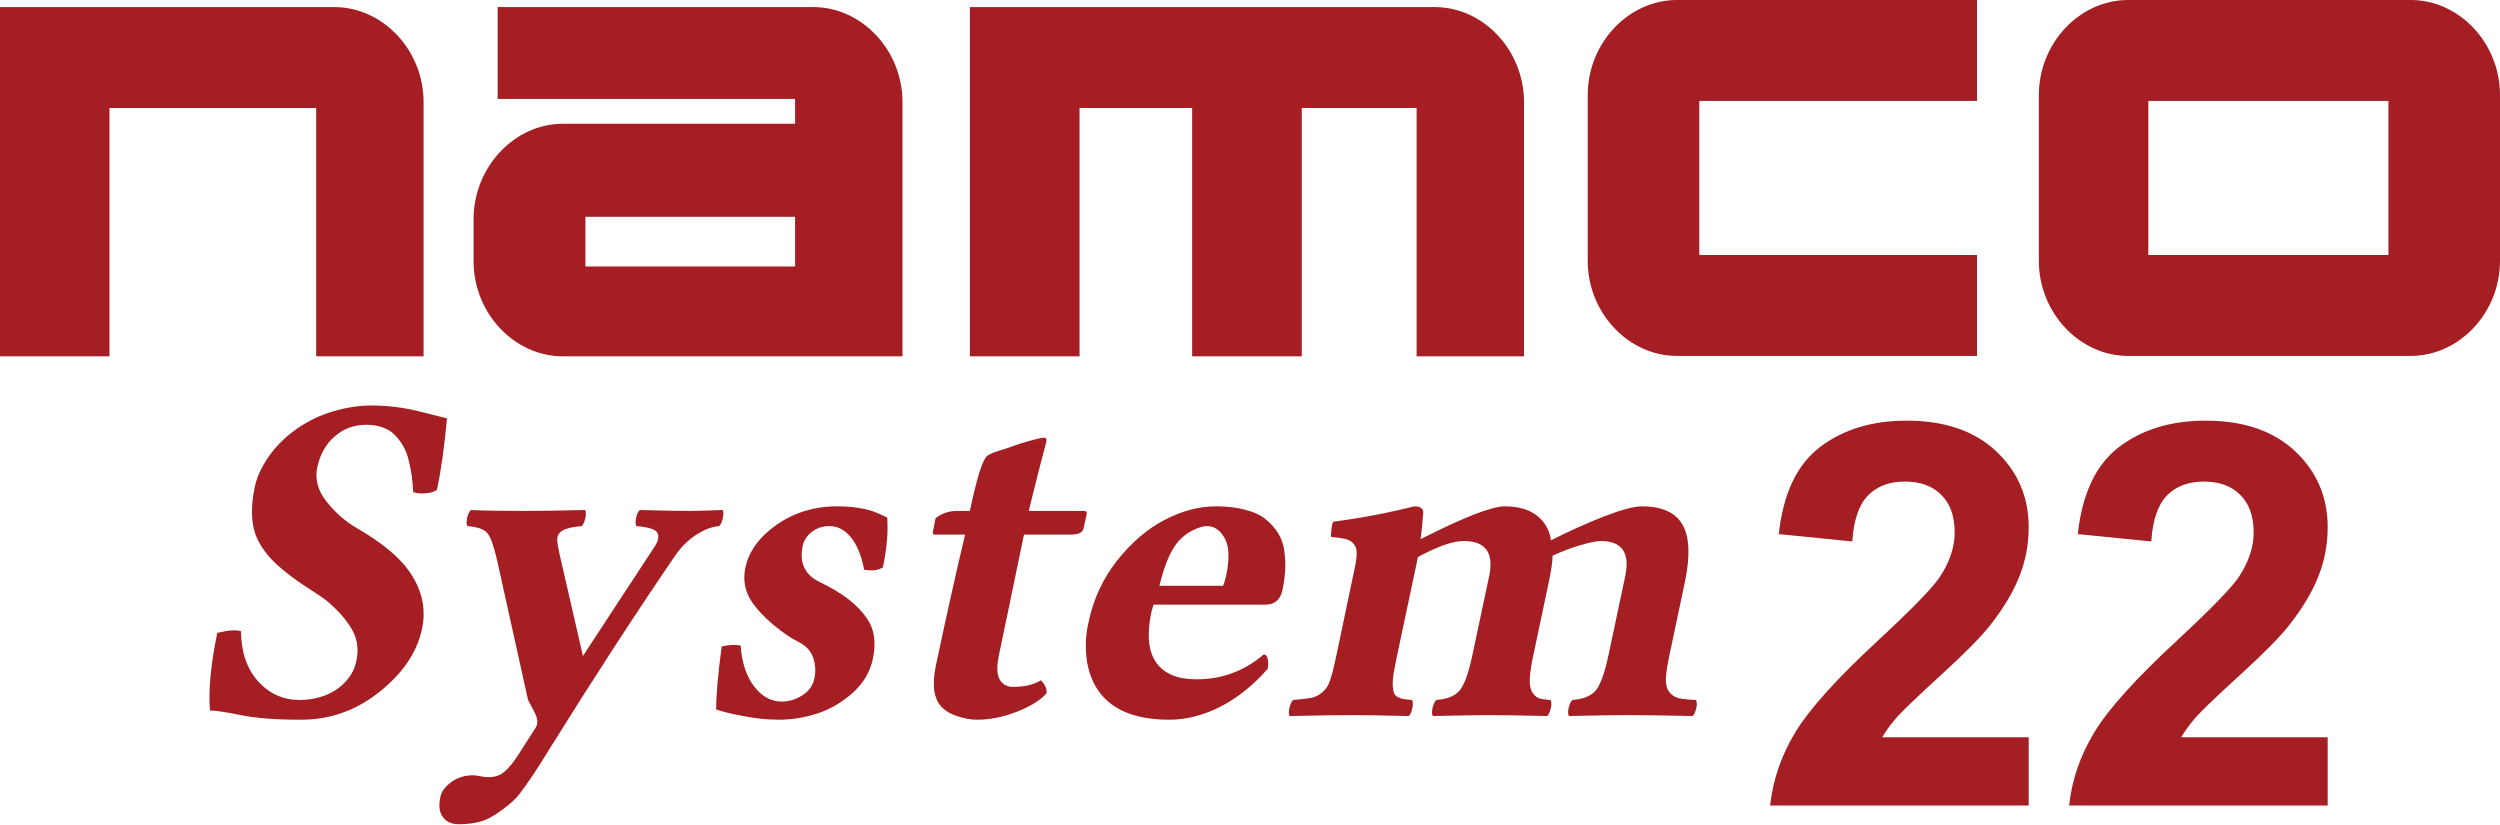
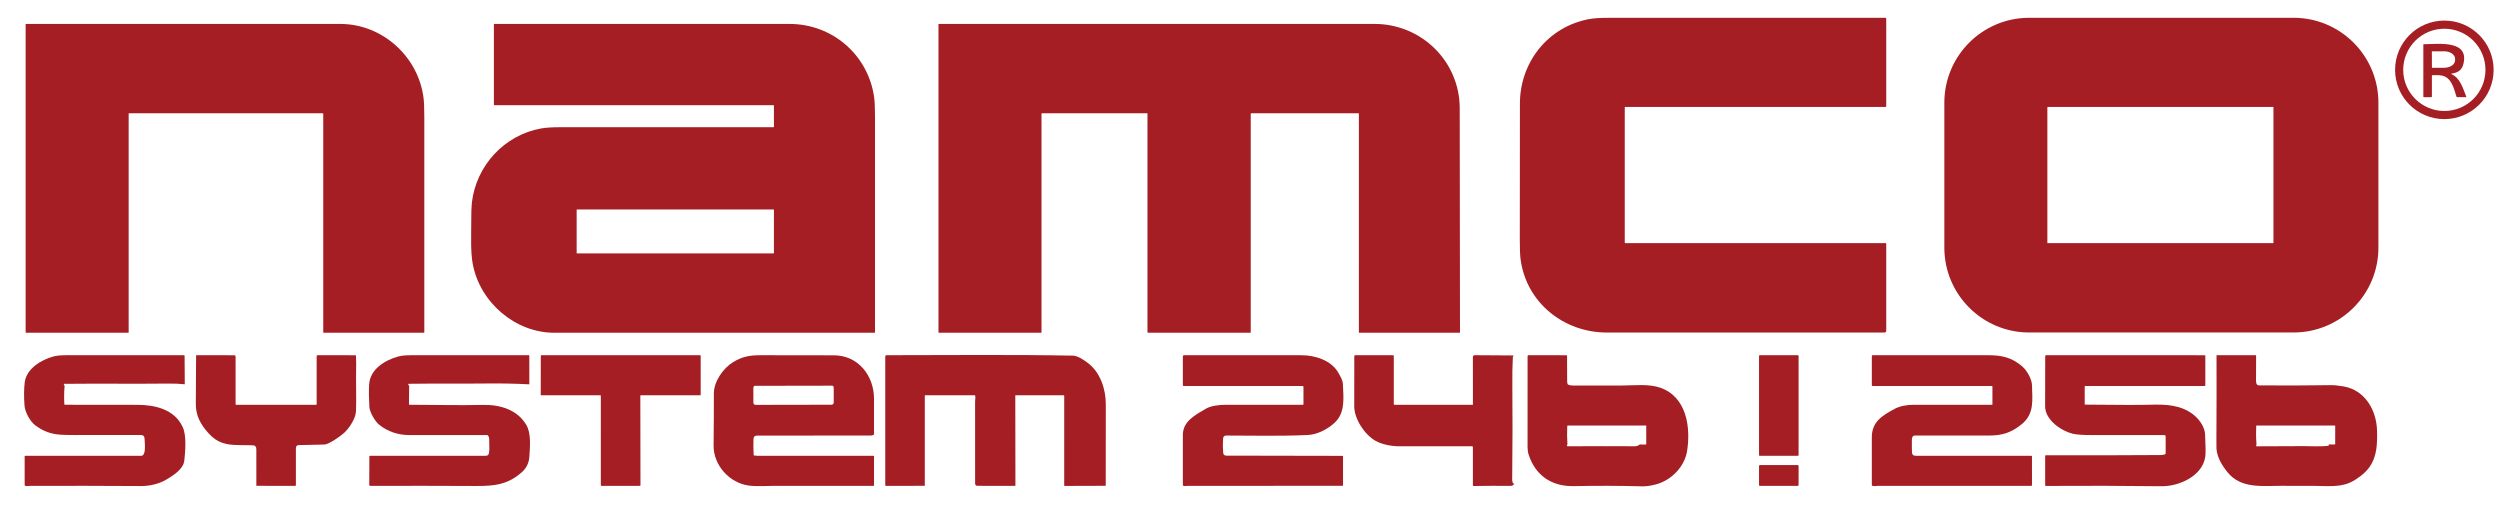
- <svg xmlns="http://www.w3.org/2000/svg" height="197.823" width="600.032">
-   <g fill="#a51e23">
-     <g stroke-width="2.5">
-       <path d="M486.912 176.953v16.378h-62.06q1.009-9.287 6.05-17.57 5.04-8.346 19.909-22.089 11.97-11.106 14.68-15.06 3.654-5.459 3.654-10.793 0-5.898-3.213-9.036-3.15-3.2-8.758-3.2-5.544 0-8.82 3.326-3.277 3.325-3.78 11.044l-17.642-1.757q1.575-14.558 9.892-20.896 8.316-6.338 20.791-6.338 13.672 0 21.485 7.342 7.812 7.342 7.812 18.26 0 6.212-2.268 11.86-2.205 5.585-7.056 11.734-3.214 4.08-11.593 11.735-8.38 7.655-10.648 10.165-2.205 2.51-3.591 4.895zM558.675 176.953v16.378h-62.06q1.008-9.287 6.049-17.57 5.04-8.346 19.909-22.089 11.97-11.106 14.68-15.06 3.654-5.459 3.654-10.793 0-5.898-3.213-9.036-3.15-3.2-8.758-3.2-5.544 0-8.82 3.326-3.276 3.325-3.78 11.044l-17.642-1.757q1.575-14.558 9.892-20.896 8.317-6.338 20.791-6.338 13.672 0 21.485 7.342 7.813 7.342 7.813 18.26 0 6.212-2.269 11.86-2.205 5.585-7.056 11.734-3.213 4.08-11.593 11.735-8.38 7.655-10.648 10.165-2.205 2.51-3.591 4.895z" />
-     </g>
-     <g stroke-width="2.5">
-       <path d="M107.281 100.413q-.931 10.308-2.411 17.144-.658.496-1.754.717-1.096.165-2.137.165-1.041-.055-1.809-.33-.11-2.15-.329-3.804-.219-1.654-.712-3.639-.438-2.04-1.26-3.418-.768-1.433-1.973-2.7-1.151-1.269-2.96-1.93-1.753-.662-4.055-.662-4.33 0-7.508 2.757-3.179 2.7-4.22 7.442-.932 4.3 2.247 8.269 3.178 3.97 7.18 6.285Q94.73 132 98.347 137.293q4.44 6.505 2.96 13.562-1.864 8.875-10.961 15.766-8.111 6.174-18.25 6.12-8.878 0-14.303-1.103-5.371-1.103-7.399-1.103-.603-7.222 1.754-18.633 4.055-.992 5.7-.386.054 7.497 4.11 12.018 4.055 4.465 9.92 4.465 3.397 0 6.302-1.157 2.904-1.158 4.822-3.308 1.973-2.15 2.521-4.906.932-4.3-1.15-7.718-2.028-3.418-5.974-6.726-.987-.827-4.878-3.308-3.836-2.48-6.795-5.126-2.96-2.647-4.659-5.789-2.63-4.961-.931-13.065.548-2.646 2.082-5.292 1.535-2.702 3.617-4.907 2.083-2.205 4.604-3.914 3.89-2.701 8.604-4.08 4.768-1.378 8.933-1.378 6.193 0 11.947 1.489 5.81 1.488 6.357 1.599zM124.654 190.602q-1.26 1.654-3.672 3.418-2.357 1.819-4.33 2.7-2.63 1.103-6.63 1.103-2.686 0-3.947-2.04-.986-1.598-.383-4.52.383-1.874 2.576-3.528 2.247-1.654 5.26-1.654.713 0 1.7.22 1.04.221 2.137.221 2.192 0 3.727-1.323 1.534-1.268 3.397-4.19l4.001-6.229q.384-.606.438-1.213.11-.551-.11-1.323-.218-.717-.492-1.213-.22-.496-.768-1.488t-.822-1.544l-7.398-33.407q-1.206-5.292-2.357-6.615-1.096-1.379-4.768-1.71-.383-.496-.11-1.929.33-1.433.933-1.93 4.439.221 12.44.221 6.631 0 14.961-.22.22.44.165 1.157 0 .717-.33 1.544-.273.827-.657 1.158-3.343.275-4.658 1.102-1.315.827-1.206 2.315.11 1.489.658 3.804l5.425 23.595q.055.276.055.441l.11-.22 17.098-26.076q.768-1.158.877-2.04.11-.882-.219-1.378-.329-.496-1.206-.827-.876-.33-1.698-.44-.823-.166-2.083-.276-.384-.497-.11-1.93.274-1.433.932-1.93 8.275.221 11.838.221 2.356 0 8-.22.384.496.056 1.93-.274 1.377-.877 1.929-2.028.165-4.11 1.267-2.083 1.103-3.672 2.591-1.59 1.489-2.795 3.253-14.194 20.783-30.306 46.638-4.166 6.836-7.07 10.585zM173.21 155.155q2.575-.607 4.548-.221.439 6.12 3.234 9.813 2.795 3.638 6.686 3.638 2.52 0 4.877-1.488 2.411-1.544 2.905-4.08.548-2.48-.274-4.906-.822-2.48-3.563-3.859-2.575-1.268-5.863-3.97-3.289-2.756-5.152-5.402-2.685-3.859-1.699-8.49 1.041-4.906 5.645-8.82 6.96-5.843 16.386-5.843 2.905 0 5.206.385 2.302.386 3.563.882 1.26.442 3.233 1.434.384 5.237-1.041 11.963-1.7 1.047-4.494.55-.987-5.126-3.179-7.772-2.192-2.701-5.151-2.701-2.412 0-4.22 1.378-1.754 1.378-2.192 3.363-1.316 6.174 4.22 8.765 7.946 3.804 11.234 8.71 2.63 3.859 1.37 9.703-.986 4.63-4.822 8.103-3.837 3.418-8.495 4.962-4.603 1.488-9.207 1.488-4.165 0-8.604-.882-4.439-.827-6.467-1.598-.055-4.741 1.316-15.105zM229.657 122.63h3.124q2.411-11.412 4-13.066.439-.441 1.535-.882 1.096-.441 2.685-.882 1.59-.496 2.247-.772 1.48-.551 4.056-1.268 2.575-.717 3.178-.717.877 0 .658.993-1.425 5.237-3.288 12.79l-.932 3.803h13.153q.438 0 .603.165.219.166.164.497l-.767 3.528q-.329 1.488-3.014 1.488h-11.29l-3.452 16.649q-2.138 10.254-2.576 12.348-.822 3.915.164 5.734 1.041 1.819 3.179 1.819 4.33 0 6.74-1.599 1.645 1.71 1.316 3.198-2.247 2.48-7.18 4.41-4.877 1.874-9.426 1.874-2.246 0-4.713-.827-2.466-.771-3.89-2.315-2.74-2.922-1.316-9.813 3.508-16.648 7.015-31.478h-7.344q-.548 0-.383-.716l.657-3.253q2.302-1.709 5.097-1.709zM278.268 140.6h15.235q.274-.22.767-2.37 1.315-6.119-.329-9.04-1.589-2.922-4.33-2.922-1.205 0-3.287.992-2.028.992-3.617 2.811-2.63 3.088-4.44 10.53zm25.045 16.484q.767 0 .986 1.213.22 1.157-.055 2.26-5.37 6.064-11.508 9.151-6.084 3.032-12.057 3.032-10.96 0-16.003-5.623-2.85-3.197-3.726-8.048-.822-4.907.329-9.813 1.753-8.27 6.85-14.72 5.151-6.504 11.399-9.757 6.248-3.252 12.33-3.252 4.001 0 7.016.826 3.069.772 4.877 2.26 1.863 1.49 3.014 3.364 1.151 1.819 1.48 4.19.329 2.315.22 4.63-.11 2.26-.658 4.796-.713 3.473-4.001 3.528h-26.963q-.055.276-.22.827-.164.551-.274.937-1.698 8.104 1.151 12.128 2.85 4.025 9.59 4.025 9.153.055 16.223-5.954zM335.208 157.856q-.493 2.425-.767 4.024-.22 1.544-.164 2.701.11 1.103.274 1.71.219.606.931.992.713.386 1.37.496.658.11 2.028.22.384.496.11 1.93-.274 1.433-.877 1.93-9.59-.221-13.098-.221-5.974 0-15.455.22-.383-.496-.11-1.874.33-1.433.932-1.985 3.07-.275 4.33-.496 1.26-.22 2.576-1.268 1.315-1.047 1.918-2.866.657-1.875 1.425-5.513l4.439-21.114q.548-2.536.548-3.86.054-1.377-.658-2.26-.658-.881-1.863-1.212-1.206-.33-3.617-.551-.055-.331 0-1.048.054-.772.164-1.488.164-.772.329-1.103 9.81-1.268 19.455-3.693 2.466 0 2.137 1.929-.164 2.591-.602 5.954 15.509-7.883 20.222-7.883 4.823 0 7.672 2.205 2.85 2.205 3.398 5.953 6.303-3.197 12.605-5.678 6.357-2.48 9.207-2.48 7.234 0 9.755 4.41 2.52 4.355.603 13.616l-3.727 17.641q-.767 3.639-.877 5.678-.054 1.985.768 3.143.876 1.157 2.247 1.543 1.37.331 4.22.441.164.22.164.607.055.386 0 .882-.055.44-.22.937-.109.44-.328.882-.22.386-.439.551-9.59-.22-15.893-.22-4.274 0-13.755.22-.384-.496-.11-1.874.329-1.433.932-1.985 3.781-.275 5.48-2.15 1.754-1.93 3.179-8.655l4-18.853q1.809-8.49-5.864-8.49-1.48 0-4.877.992-3.398.992-6.686 2.536 0 1.985-.877 6.174l-3.727 17.641q-.767 3.528-.876 5.623-.11 2.095.548 3.253.657 1.102 1.589 1.488.986.331 2.85.441.164.22.164.607.055.386 0 .882-.055.44-.22.937-.109.44-.328.882-.22.386-.438.551-9.591-.22-13.646-.22-4.275 0-13.756.22-.384-.496-.11-1.874.33-1.433.932-1.985 3.781-.275 5.48-2.15 1.754-1.93 3.179-8.655l4-18.853q1.81-8.49-6.083-8.49-3.945 0-11.015 3.859l-.329 1.654z" />
-     </g>
-     <g stroke-width="1.216">
-       <path d="M510.778 0c-11.68 0-21.425 10.37-21.425 22.8v39.827c0 12.428 9.746 22.8 21.425 22.8h67.83c11.679 0 21.424-10.372 21.424-22.8V22.799C600.032 10.371 590.287 0 578.608 0zm4.854 24.218h57.62v36.99h-57.62zM0 1.703V85.52h26.278v-59.6H75.89v59.6h25.776V24.502c0-12.428-9.746-22.8-21.425-22.8zM119.445 1.703v22.042h71.385v5.96h-55.74c-11.678 0-21.424 10.466-21.424 22.894v10.123c0 12.428 9.746 22.799 21.425 22.799H216.61V24.502c0-12.428-9.745-22.8-21.425-22.8zm21.069 50.328h50.316v11.92h-50.316zM232.79 1.703V85.52h26.315v-59.6h27.025v59.6h26.314v-59.6h27.559v59.6h25.78V24.502c0-12.428-9.745-22.8-21.424-22.8zM402.499 0c-11.68 0-21.425 10.37-21.425 22.8v39.827c0 12.428 9.746 22.8 21.425 22.8h72.008v-24.22h-66.652V24.219h66.652V0z" />
-     </g>
+ <svg xmlns="http://www.w3.org/2000/svg" version="1.1" viewBox="0.00 0.00 2560.00 519.00" id="svg70">
+   <defs id="defs74" />
+   <g fill="#a51e23" id="g56">
+     <path d="   M 1664.38 249.00   L 1930.97 249.00   A 0.53 0.53 0.0 0 1 1931.50 249.53   L 1931.50 338.77   A 1.71 1.71 0.0 0 1 1929.79 340.48   Q 1787.07 340.52 1645.50 340.53   C 1601.64 340.53 1563.23 310.33 1557.12 265.91   Q 1556.28 259.81 1556.27 245.94   Q 1556.24 175.97 1556.40 105.99   C 1556.49 63.54 1585.23 27.48 1626.95 19.60   Q 1634.05 18.26 1646.77 18.26   Q 1788.33 18.24 1930.72 18.25   Q 1931.50 18.25 1931.50 19.03   L 1931.50 108.75   A 0.75 0.75 0.0 0 1 1930.75 109.50   L 1664.25 109.50   A 0.50 0.50 0.0 0 0 1663.75 110.00   L 1663.75 248.38   Q 1663.75 249.00 1664.38 249.00   Z" id="path14" />
+     <path d="   M 2435.49 253.56   A 86.91 86.91 0.0 0 1 2348.58 340.47   L 2077.92 340.47   A 86.91 86.91 0.0 0 1 1991.01 253.56   L 1991.01 105.12   A 86.91 86.91 0.0 0 1 2077.92 18.21   L 2348.58 18.21   A 86.91 86.91 0.0 0 1 2435.49 105.12   L 2435.49 253.56   Z   M 2328.00 109.91   A 0.41 0.41 0.0 0 0 2327.59 109.50   L 2096.91 109.50   A 0.41 0.41 0.0 0 0 2096.50 109.91   L 2096.50 248.59   A 0.41 0.41 0.0 0 0 2096.91 249.00   L 2327.59 249.00   A 0.41 0.41 0.0 0 0 2328.00 248.59   L 2328.00 109.91   Z" id="path16" />
+     <path d="   M 2553.47 71.52   A 50.45 50.45 0.0 0 1 2503.02 121.97   A 50.45 50.45 0.0 0 1 2452.57 71.52   A 50.45 50.45 0.0 0 1 2503.02 21.07   A 50.45 50.45 0.0 0 1 2553.47 71.52   Z   M 2545.11 71.53   A 42.11 42.11 0.0 0 0 2503.00 29.42   A 42.11 42.11 0.0 0 0 2460.89 71.53   A 42.11 42.11 0.0 0 0 2503.00 113.64   A 42.11 42.11 0.0 0 0 2545.11 71.53   Z" id="path18" />
+     <path d="   M 131.75 116.25   L 131.75 340.25   A 0.50 0.50 0.0 0 1 131.25 340.75   L 26.75 340.75   Q 26.25 340.75 26.25 340.25   L 26.25 24.98   A 0.48 0.48 0.0 0 1 26.73 24.50   Q 187.56 24.49 348.50 24.51   C 391.26 24.51 428.33 57.68 433.72 100.33   Q 434.49 106.43 434.49 120.30   Q 434.51 230.32 434.50 340.41   A 0.34 0.34 0.0 0 1 434.16 340.75   L 331.50 340.75   Q 331.00 340.75 331.00 340.25   L 331.00 116.50   Q 331.00 116.00 330.50 116.00   L 132.00 116.00   A 0.25 0.25 0.0 0 0 131.75 116.25   Z" id="path20" />
+     <path d="   M 792.15 107.74   L 506.50 107.75   A 0.75 0.75 0.0 0 1 505.75 107.00   L 505.75 24.98   A 0.48 0.47 -90.0 0 1 506.22 24.50   Q 657.31 24.49 808.50 24.51   C 852.16 24.51 888.77 55.97 895.05 99.11   Q 896.00 105.59 896.00 119.05   Q 896.00 229.66 896.00 340.34   A 0.41 0.41 0.0 0 1 895.59 340.75   Q 731.72 340.75 567.75 340.75   C 527.50 340.76 491.37 309.62 484.07 270.16   C 481.75 257.60 482.59 241.52 482.55 227.55   Q 482.52 213.49 483.19 207.58   C 487.55 169.56 516.49 138.17 554.40 131.48   Q 561.32 130.26 574.32 130.26   Q 683.20 130.24 792.15 130.25   A 0.35 0.34 0.0 0 0 792.50 129.91   L 792.50 108.09   A 0.35 0.35 0.0 0 0 792.15 107.74   Z   M 792.50 214.76   A 0.26 0.26 0.0 0 0 792.24 214.50   L 590.76 214.50   A 0.26 0.26 0.0 0 0 590.50 214.76   L 590.50 259.24   A 0.26 0.26 0.0 0 0 590.76 259.50   L 792.24 259.50   A 0.26 0.26 0.0 0 0 792.50 259.24   L 792.50 214.76   Z" id="path22" />
+     <path d="   M 1175.00 116.25   A 0.25 0.25 0.0 0 0 1174.75 116.00   L 1067.00 116.00   A 0.50 0.50 0.0 0 0 1066.50 116.50   L 1066.50 340.25   Q 1066.50 340.75 1066.00 340.75   L 961.50 340.75   Q 961.00 340.75 961.00 340.25   L 961.00 24.98   A 0.48 0.47 -90.0 0 1 961.47 24.50   Q 1184.44 24.49 1407.50 24.49   C 1455.31 24.49 1494.64 62.55 1494.75 110.81   Q 1495.03 225.48 1495.03 340.25   A 0.50 0.50 0.0 0 1 1494.53 340.75   L 1391.97 340.75   A 0.48 0.47 -0.0 0 1 1391.49 340.28   L 1391.50 116.50   Q 1391.50 116.00 1391.00 116.00   L 1281.25 116.00   Q 1280.75 116.00 1280.75 116.50   L 1280.75 340.25   Q 1280.75 340.75 1280.25 340.75   L 1175.75 340.75   A 0.75 0.75 0.0 0 1 1175.00 340.00   L 1175.00 116.25   Z" id="path24" />
+     <path d="   M 2510.43 75.97   C 2519.11 79.95 2521.81 89.68 2525.42 98.86   Q 2525.67 99.50 2524.98 99.50   L 2516.13 99.49   Q 2515.64 99.49 2515.48 99.03   C 2512.64 90.56 2510.67 79.68 2500.59 77.39   C 2497.78 76.75 2493.95 77.00 2490.75 77.00   Q 2490.25 77.00 2490.25 77.50   L 2490.25 98.75   Q 2490.25 99.50 2489.50 99.50   L 2482.25 99.50   Q 2481.50 99.50 2481.50 98.75   L 2481.50 45.77   Q 2481.50 45.30 2481.97 45.29   C 2496.93 45.17 2528.98 40.59 2522.44 65.80   C 2520.78 72.24 2516.44 74.45 2510.52 75.33   Q 2509.40 75.50 2510.43 75.97   Z   M 2490.22 52.92   L 2490.28 69.10   A 0.35 0.35 0.0 0 0 2490.63 69.45   L 2502.86 69.41   A 11.18 7.63 -0.2 0 0 2514.01 61.74   L 2514.01 60.12   A 11.18 7.63 -0.2 0 0 2502.80 52.53   L 2490.57 52.57   A 0.35 0.35 0.0 0 0 2490.22 52.92   Z" id="path26" />
+     <path d="   M 324.25 413.87   L 324.25 364.73   A 1.02 1.02 0.0 0 1 325.27 363.71   L 364.03 363.77   Q 364.55 363.77 364.52 364.29   C 364.39 366.78 364.78 369.31 364.73 371.58   C 364.31 392.69 365.07 407.23 364.57 420.13   Q 364.40 424.42 362.80 428.19   Q 359.18 436.69 352.61 443.06   C 349.53 446.05 336.90 455.06 332.24 455.19   Q 319.24 455.55 306.28 455.78   C 303.59 455.83 302.99 457.08 302.99 459.61   Q 303.01 478.17 303.00 496.78   A 0.73 0.73 0.0 0 1 302.27 497.51   L 262.81 497.49   A 0.31 0.31 0.0 0 1 262.50 497.18   Q 262.51 478.58 262.49 459.98   Q 262.48 456.07 258.75 455.98   Q 251.91 455.81 245.07 455.77   C 231.67 455.68 222.46 453.63 213.56 443.68   C 205.49 434.66 200.43 425.87 200.52 413.40   Q 200.69 388.77 200.81 364.15   Q 200.81 363.71 201.24 363.71   L 239.73 363.77   Q 241.25 363.77 241.25 365.29   L 241.25 414.00   A 0.50 0.50 0.0 0 0 241.75 414.50   L 323.62 414.50   Q 324.25 414.50 324.25 413.87   Z" id="path28" />
+     <path d="   M 614.70 404.75   L 554.28 404.75   A 0.56 0.56 0.0 0 1 553.72 404.19   L 553.77 364.31   A 0.56 0.56 0.0 0 1 554.33 363.75   L 716.94 363.75   A 0.56 0.56 0.0 0 1 717.50 364.31   L 717.50 404.19   A 0.56 0.56 0.0 0 1 716.94 404.75   L 656.26 404.75   A 0.56 0.56 0.0 0 0 655.70 405.31   L 655.85 496.93   A 0.56 0.56 0.0 0 1 655.29 497.49   L 615.81 497.54   A 0.56 0.56 0.0 0 1 615.25 496.98   L 615.26 405.31   A 0.56 0.56 0.0 0 0 614.70 404.75   Z" id="path30" />
+     <path d="   M 1089.13 404.75   L 1039.89 404.75   A 0.23 0.23 0.0 0 0 1039.66 404.98   L 1039.79 496.96   A 0.57 0.57 0.0 0 1 1039.22 497.53   L 1000.76 497.49   A 2.25 2.24 0.1 0 1 998.52 495.25   Q 998.49 452.77 998.50 411.25   C 998.50 409.89 998.97 407.27 998.65 405.34   Q 998.56 404.75 997.96 404.75   L 947.50 404.75   A 0.50 0.50 0.0 0 0 947.00 405.25   L 947.00 496.99   A 0.49 0.49 0.0 0 1 946.51 497.48   L 907.14 497.53   Q 906.50 497.53 906.50 496.89   L 906.50 365.26   Q 906.50 363.73 908.03 363.73   C 971.23 363.76 1034.83 362.97 1098.45 364.17   C 1103.84 364.27 1110.25 368.85 1114.40 372.04   C 1126.82 381.57 1132.40 398.76 1132.34 414.06   Q 1132.16 455.54 1132.28 497.09   A 0.37 0.36 90.0 0 1 1131.92 497.46   L 1090.33 497.59   Q 1089.75 497.59 1089.75 497.01   L 1089.76 405.38   Q 1089.76 404.75 1089.13 404.75   Z" id="path32" />
+     <path d="   M 1334.17 414.51   A 0.58 0.57 0.0 0 0 1334.75 413.94   L 1334.75 396.24   A 1.01 1.01 0.0 0 0 1333.74 395.23   L 1212.00 395.26   A 0.76 0.75 90.0 0 1 1211.25 394.50   L 1211.25 365.09   Q 1211.25 363.71 1212.63 363.71   Q 1272.27 363.78 1332.75 363.75   C 1347.02 363.74 1363.59 369.20 1370.66 382.03   C 1372.66 385.65 1374.97 389.20 1375.15 393.47   C 1375.77 408.10 1377.58 422.50 1366.79 432.75   C 1360.03 439.16 1349.18 444.98 1339.33 445.44   C 1311.60 446.74 1283.53 446.02 1255.75 446.00   C 1253.73 446.00 1252.60 446.92 1252.45 449.03   Q 1251.94 456.27 1252.52 463.49   Q 1252.76 466.56 1255.81 466.57   Q 1315.28 466.71 1374.74 466.80   Q 1375.25 466.80 1375.25 467.31   L 1375.25 496.91   Q 1375.25 497.49 1374.66 497.49   Q 1295.49 497.52 1216.41 497.50   C 1215.15 497.50 1213.39 498.07 1211.73 497.41   Q 1211.25 497.22 1211.25 496.70   Q 1211.25 470.94 1211.25 445.19   C 1211.25 431.43 1224.09 424.75 1235.29 418.28   C 1240.24 415.43 1249.04 414.50 1254.69 414.50   Q 1294.46 414.50 1334.17 414.51   Z" id="path34" />
+     <path d="   M 1550.29 364.25   L 1549.60 364.76   Q 1549.19 365.06 1549.16 365.57   Q 1548.45 378.48 1548.65 396.81   Q 1549.07 434.73 1548.48 491.50   Q 1548.47 492.83 1549.30 494.90   Q 1549.45 495.25 1549.82 495.18   L 1550.70 495.00   Q 1549.75 497.56 1546.75 497.53   Q 1527.89 497.37 1508.94 497.67   A 0.68 0.67 89.2 0 1 1508.25 496.99   L 1508.25 457.73   A 0.73 0.73 0.0 0 0 1507.52 457.00   Q 1470.30 457.00 1432.99 457.00   C 1425.22 457.00 1415.38 455.25 1408.54 451.41   C 1397.33 445.12 1386.77 428.97 1386.74 416.07   Q 1386.68 390.53 1386.79 364.91   Q 1386.80 363.74 1387.97 363.74   L 1426.75 363.76   Q 1427.25 363.76 1427.25 364.25   L 1427.25 414.00   A 0.50 0.50 0.0 0 0 1427.75 414.50   L 1508.04 414.50   Q 1508.27 414.50 1508.27 414.27   L 1508.24 365.51   A 1.79 1.79 0.0 0 1 1510.03 363.72   Q 1529.35 363.73 1548.93 363.98   Q 1549.64 363.99 1550.29 364.25   Z" id="path36" />
+     <path d="   M 1605.85 393.88   Q 1607.93 394.77 1610.31 394.77   Q 1635.86 394.78 1661.40 394.75   C 1673.81 394.74 1688.44 392.86 1700.31 397.07   C 1727.21 406.61 1731.45 437.75 1727.55 462.01   C 1724.97 478.03 1711.31 491.88 1695.80 495.98   Q 1687.56 498.17 1681.49 498.00   Q 1646.63 497.07 1611.75 497.79   C 1589.04 498.26 1572.47 487.15 1565.35 465.65   Q 1564.22 462.24 1564.22 457.71   Q 1564.28 410.91 1564.24 364.70   A 0.99 0.98 -90.0 0 1 1565.22 363.71   L 1604.26 363.77   A 0.40 0.39 0.0 0 1 1604.66 364.16   Q 1604.82 377.09 1604.76 390.00   Q 1604.75 391.61 1605.19 393.13   Q 1605.34 393.66 1605.85 393.88   Z   M 1605.04 455.00   L 1604.55 456.17   A 0.59 0.59 0.0 0 0 1605.09 457.00   Q 1639.82 456.77 1673.69 456.96   Q 1677.24 456.98 1679.02 455.15   L 1685.09 455.20   Q 1685.75 455.20 1685.75 454.55   L 1685.75 436.06   A 0.31 0.31 0.0 0 0 1685.44 435.75   L 1605.48 435.75   Q 1604.89 435.75 1604.86 436.35   Q 1604.42 445.85 1605.04 455.00   Z" id="path38" />
+     <rect x="1801.25" y="363.73" width="40.50" height="103.02" rx="0.73" id="rect40" />
+     <path d="   M 2040.25 414.41   L 2040.25 395.88   Q 2040.25 395.25 2039.63 395.25   L 1917.50 395.25   A 0.75 0.75 0.0 0 1 1916.75 394.50   L 1916.75 364.56   A 0.82 0.82 0.0 0 1 1917.57 363.74   Q 1976.73 363.76 2036.00 363.74   C 2049.94 363.74 2059.89 366.05 2070.51 374.98   C 2075.48 379.15 2080.69 388.15 2080.78 394.72   C 2080.98 409.56 2083.69 423.86 2069.61 434.92   C 2059.68 442.73 2050.59 445.93 2037.57 445.97   Q 1999.28 446.07 1961.00 445.98   C 1958.43 445.98 1957.83 447.94 1957.78 450.23   Q 1957.63 456.64 1957.87 463.03   C 1957.99 466.22 1959.70 466.75 1962.61 466.75   Q 2021.42 466.75 2080.17 466.75   A 0.56 0.56 0.0 0 1 2080.73 467.31   L 2080.76 496.77   A 0.74 0.74 0.0 0 1 2080.02 497.51   Q 2001.11 497.49 1922.85 497.50   C 1921.39 497.50 1919.23 498.11 1917.24 497.42   Q 1916.75 497.25 1916.75 496.73   Q 1916.75 472.21 1916.74 447.71   C 1916.74 431.95 1927.39 425.48 1940.29 418.58   C 1945.65 415.71 1953.15 414.50 1959.18 414.50   Q 1999.71 414.50 2040.16 414.50   A 0.09 0.09 0.0 0 0 2040.25 414.41   Z" id="path42" />
+     <path d="   M 2135.26 414.33   Q 2187.69 414.90 2202.00 414.44   C 2217.68 413.92 2232.73 414.61 2245.41 424.09   C 2251.43 428.59 2257.61 436.73 2258.01 444.68   Q 2258.90 462.69 2258.23 467.52   C 2255.45 487.46 2231.24 498.11 2213.50 497.90   Q 2154.22 497.20 2094.87 497.59   A 0.62 0.61 -0.0 0 1 2094.25 496.98   L 2094.25 466.76   Q 2094.25 466.20 2094.81 466.20   Q 2153.56 466.36 2212.17 465.97   Q 2214.78 465.95 2216.76 465.34   A 1.28 1.28 0.0 0 0 2217.66 464.12   L 2217.62 446.86   A 1.34 1.33 0.0 0 0 2216.28 445.53   Q 2178.62 445.44 2142.25 445.50   Q 2128.09 445.53 2122.36 444.12   C 2110.71 441.25 2094.24 430.07 2094.20 416.14   Q 2094.14 390.15 2094.30 364.70   Q 2094.31 363.74 2095.27 363.74   L 2257.75 363.76   A 0.50 0.49 0.0 0 1 2258.25 364.25   L 2258.25 394.47   A 0.78 0.78 0.0 0 1 2257.47 395.25   L 2135.21 395.25   Q 2134.74 395.25 2134.74 395.72   L 2134.74 413.81   Q 2134.74 414.33 2135.26 414.33   Z" id="path44" />
+     <path d="   M 189.21 393.50   Q 181.00 392.68 172.77 392.78   C 137.21 393.18 101.64 392.64 66.06 393.04   Q 65.52 393.05 65.39 393.58   Q 65.20 394.36 66.17 394.91   Q 65.34 404.48 65.88 413.97   Q 65.91 414.47 66.41 414.47   Q 103.49 414.55 140.49 414.55   C 158.88 414.55 178.67 419.16 187.09 437.28   C 191.15 446.01 189.75 462.03 188.75 471.50   C 187.79 480.63 177.09 486.99 170.35 491.08   C 162.93 495.58 152.87 497.76 144.69 497.71   Q 87.66 497.35 30.63 497.54   C 29.26 497.54 27.46 498.07 25.71 497.41   Q 25.25 497.23 25.25 496.74   L 25.25 467.29   Q 25.25 466.77 25.77 466.77   Q 85.17 466.71 144.49 466.75   C 149.88 466.75 148.21 454.29 148.09 449.96   C 147.94 444.97 145.55 445.45 141.37 445.47   Q 116.18 445.59 91.01 445.43   C 84.76 445.39 72.60 445.67 63.42 445.22   C 52.47 444.69 44.27 441.72 35.94 435.38   C 30.71 431.39 25.60 421.93 25.11 415.40   Q 24.10 402.13 25.28 391.77   C 26.90 377.59 42.21 368.36 54.73 365.03   Q 59.54 363.75 67.40 363.75   Q 127.95 363.75 188.51 363.75   A 0.52 0.52 0.0 0 1 189.03 364.26   L 189.21 393.50   Z" id="path46" />
+     <path d="   M 542.02 393.56   Q 520.67 392.44 499.30 392.69   C 472.40 393.00 445.51 392.61 418.59 393.01   Q 417.93 393.02 418.05 393.67   Q 418.20 394.51 418.98 394.97   L 418.78 414.01   Q 418.78 414.47 419.24 414.47   C 444.34 414.47 469.69 415.21 494.74 414.63   C 511.92 414.24 529.71 419.50 538.92 435.05   C 544.02 443.66 542.74 457.35 542.07 467.56   Q 541.45 477.15 534.71 483.20   C 520.68 495.81 507.43 497.75 488.19 497.65   Q 433.38 497.37 379.33 497.54   Q 378.12 497.55 378.12 496.34   L 378.22 467.38   A 0.65 0.65 0.0 0 1 378.87 466.73   Q 438.30 466.76 496.66 466.74   Q 498.73 466.74 499.60 466.14   C 501.78 464.62 500.97 455.19 500.93 449.76   Q 500.91 447.35 499.57 445.89   Q 499.20 445.49 498.66 445.49   Q 458.94 445.53 419.25 445.50   Q 401.65 445.49 388.24 434.92   C 384.22 431.75 378.53 421.96 378.24 416.87   Q 377.45 403.15 377.99 393.76   C 378.89 377.94 394.37 368.72 407.80 365.06   Q 412.66 363.74 421.33 363.74   Q 481.43 363.76 541.59 363.75   A 0.41 0.41 0.0 0 1 542.00 364.16   L 542.02 393.56   Z" id="path48" />
+     <path d="   M 772.17 466.42   C 773.37 466.41 774.63 466.74 775.73 466.74   Q 835.10 466.76 894.44 466.75   A 0.56 0.56 0.0 0 1 895.00 467.31   L 895.00 496.98   A 0.54 0.54 0.0 0 1 894.46 497.52   Q 843.69 497.48 793.00 497.50   C 787.21 497.50 775.13 498.31 767.00 497.25   C 746.87 494.65 730.48 476.36 730.71 456.00   Q 731.08 422.56 730.98 403.07   C 730.92 390.74 740.53 377.02 750.74 370.79   C 759.98 365.16 767.48 363.75 779.13 363.74   Q 816.57 363.72 853.98 363.84   C 878.79 363.92 894.96 384.65 894.99 408.24   Q 895.01 426.37 895.00 444.47   Q 895.00 445.01 894.53 445.29   Q 893.37 445.99 891.69 445.99   Q 833.50 445.99 775.31 446.05   Q 771.69 446.05 771.57 449.53   Q 771.27 457.95 771.78 466.06   Q 771.81 466.43 772.17 466.42   Z   M 773.66 414.58   L 851.56 414.44   A 2.19 2.19 0.0 0 0 853.74 412.25   L 853.72 397.12   A 2.18 1.40 89.9 0 0 852.31 394.94   L 772.83 395.08   A 2.18 1.40 89.9 0 0 771.44 397.26   L 771.46 412.39   A 2.19 2.19 0.0 0 0 773.66 414.58   Z" id="path50" />
+     <path d="   M 2310.72 393.05   A 2.73 2.72 78.0 0 0 2313.16 394.64   Q 2350.01 394.95 2386.75 394.40   Q 2391.83 394.33 2399.72 395.67   C 2421.81 399.43 2433.59 420.06 2434.10 441.19   C 2434.56 459.88 2433.19 475.74 2416.80 487.80   C 2409.82 492.94 2404.59 495.84 2395.82 497.10   C 2386.80 498.39 2376.77 497.56 2369.46 497.53   Q 2352.64 497.47 2335.83 497.49   C 2316.01 497.52 2294.51 500.49 2280.85 483.43   C 2275.11 476.25 2270.37 468.36 2269.66 459.50   Q 2269.56 458.30 2269.61 449.39   Q 2269.86 406.73 2269.72 364.09   A 0.34 0.34 0.0 0 1 2270.06 363.75   L 2309.78 363.75   A 0.49 0.48 90.0 0 1 2310.26 364.24   Q 2310.26 376.95 2310.15 389.75   Q 2310.14 391.76 2310.72 393.05   Z   M 2310.67 455.21   Q 2310.22 455.81 2310.29 456.48   Q 2310.34 457.03 2310.89 457.03   Q 2335.23 457.07 2359.57 456.83   C 2365.58 456.77 2376.09 457.50 2384.00 456.55   Q 2384.83 456.45 2384.75 455.09   L 2390.64 455.16   Q 2391.25 455.17 2391.25 454.56   L 2391.25 436.15   A 0.41 0.40 0.0 0 0 2390.84 435.75   L 2310.78 435.75   Q 2310.37 435.75 2310.35 436.17   Q 2309.91 445.71 2310.67 455.21   Z" id="path52" />
+     <rect x="1801.25" y="476.26" width="40.50" height="21.30" rx="0.88" id="rect54" />
  </g>
</svg>
